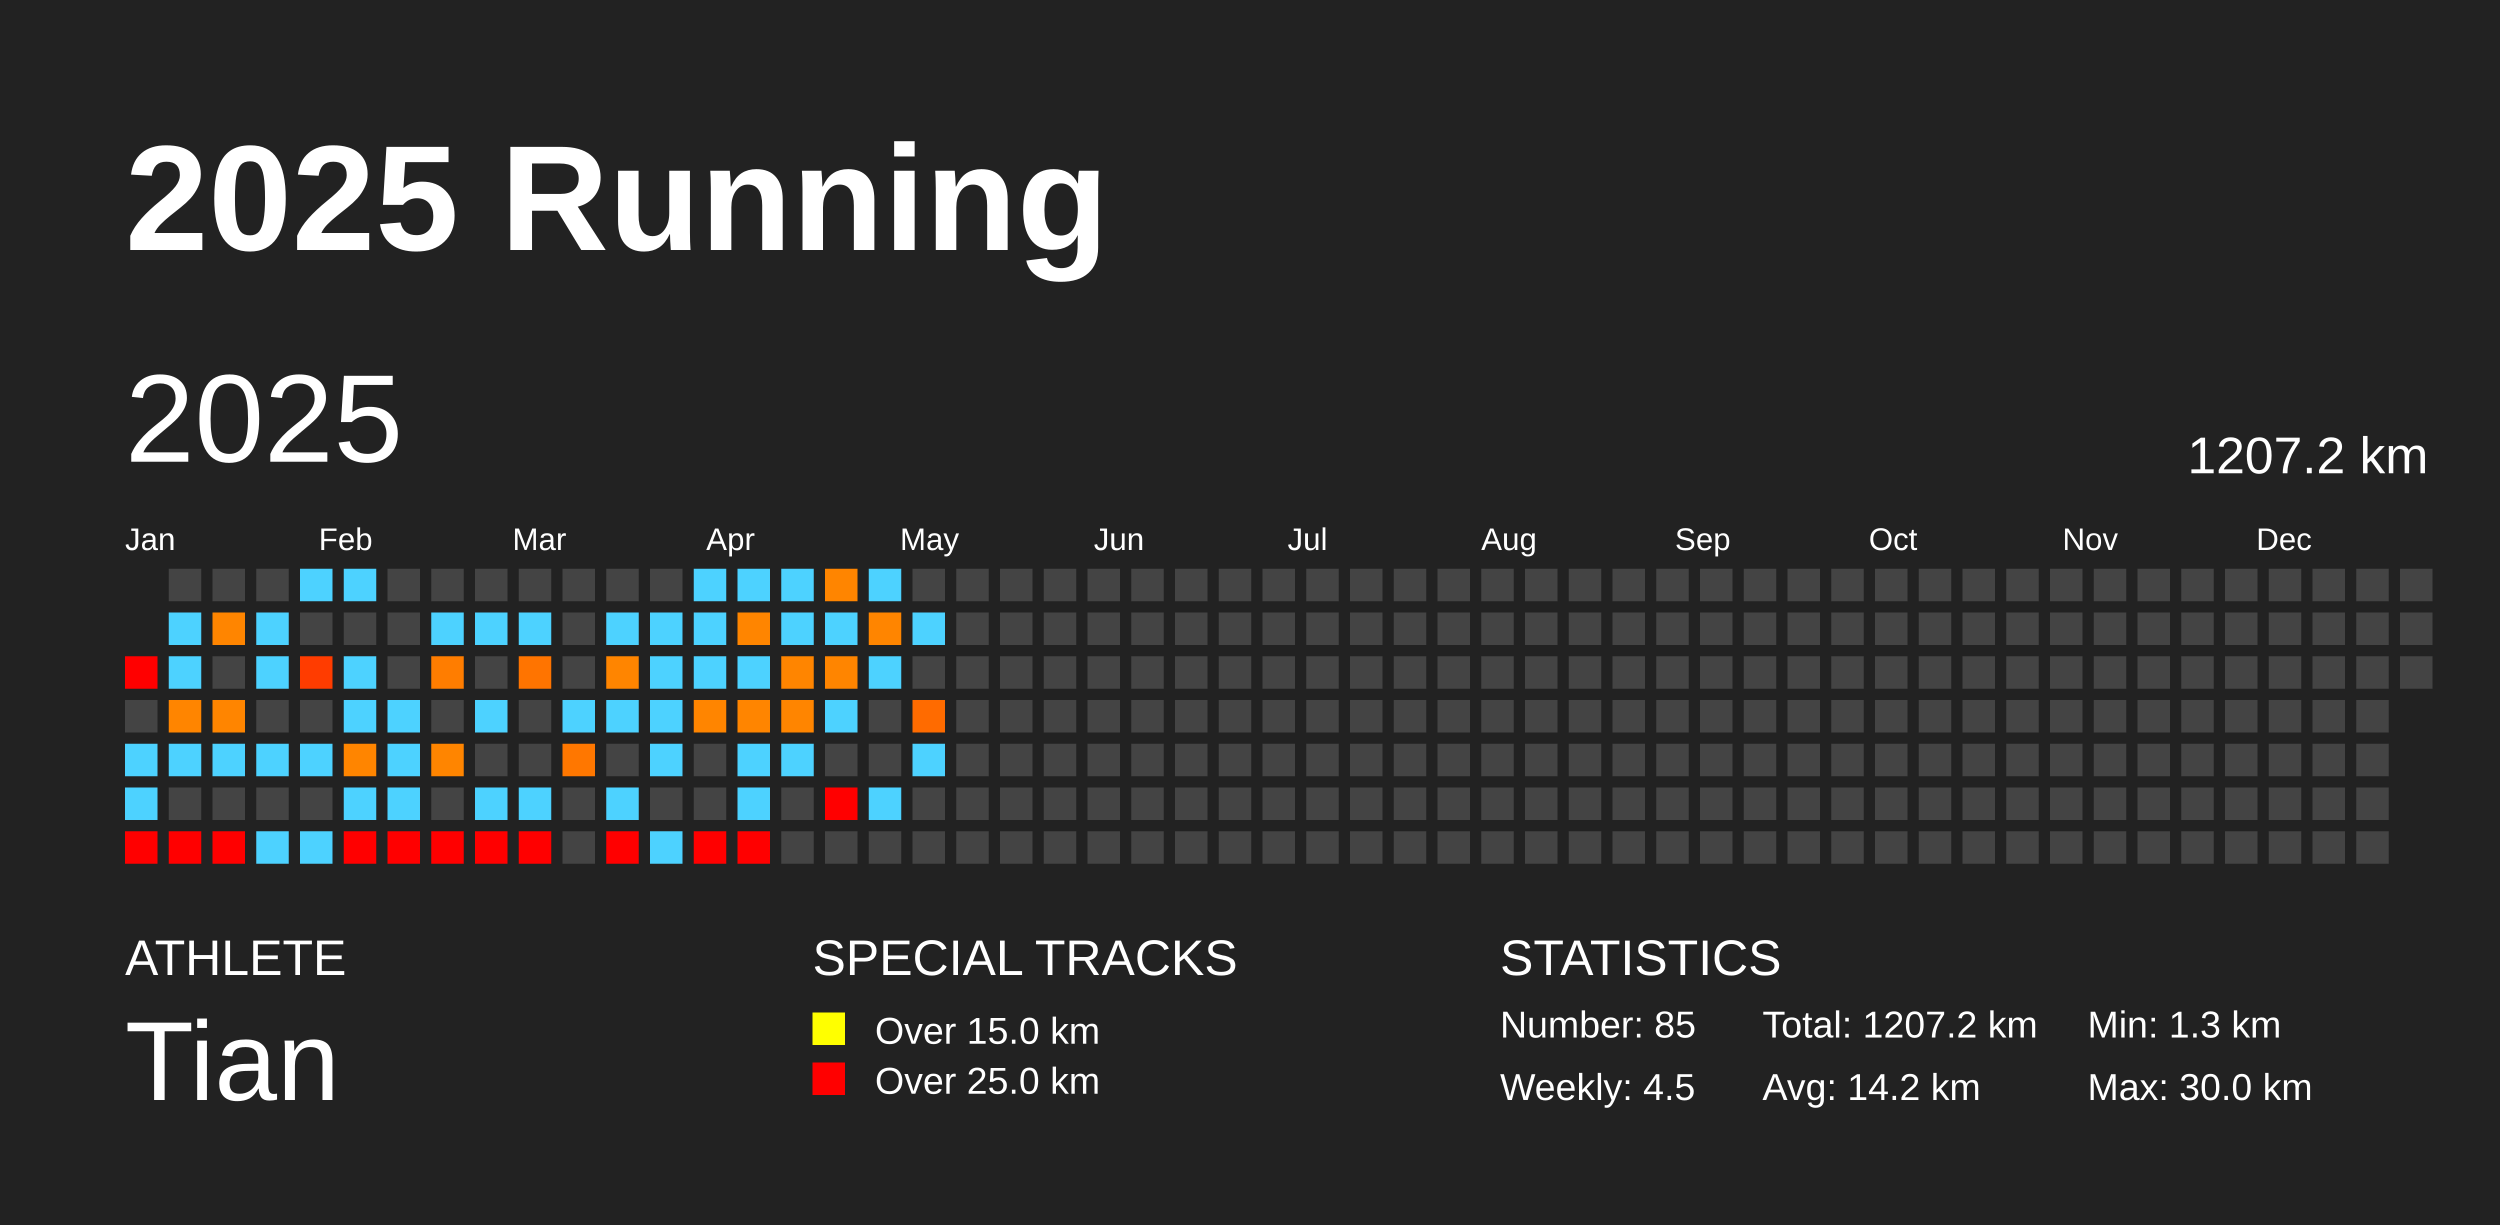
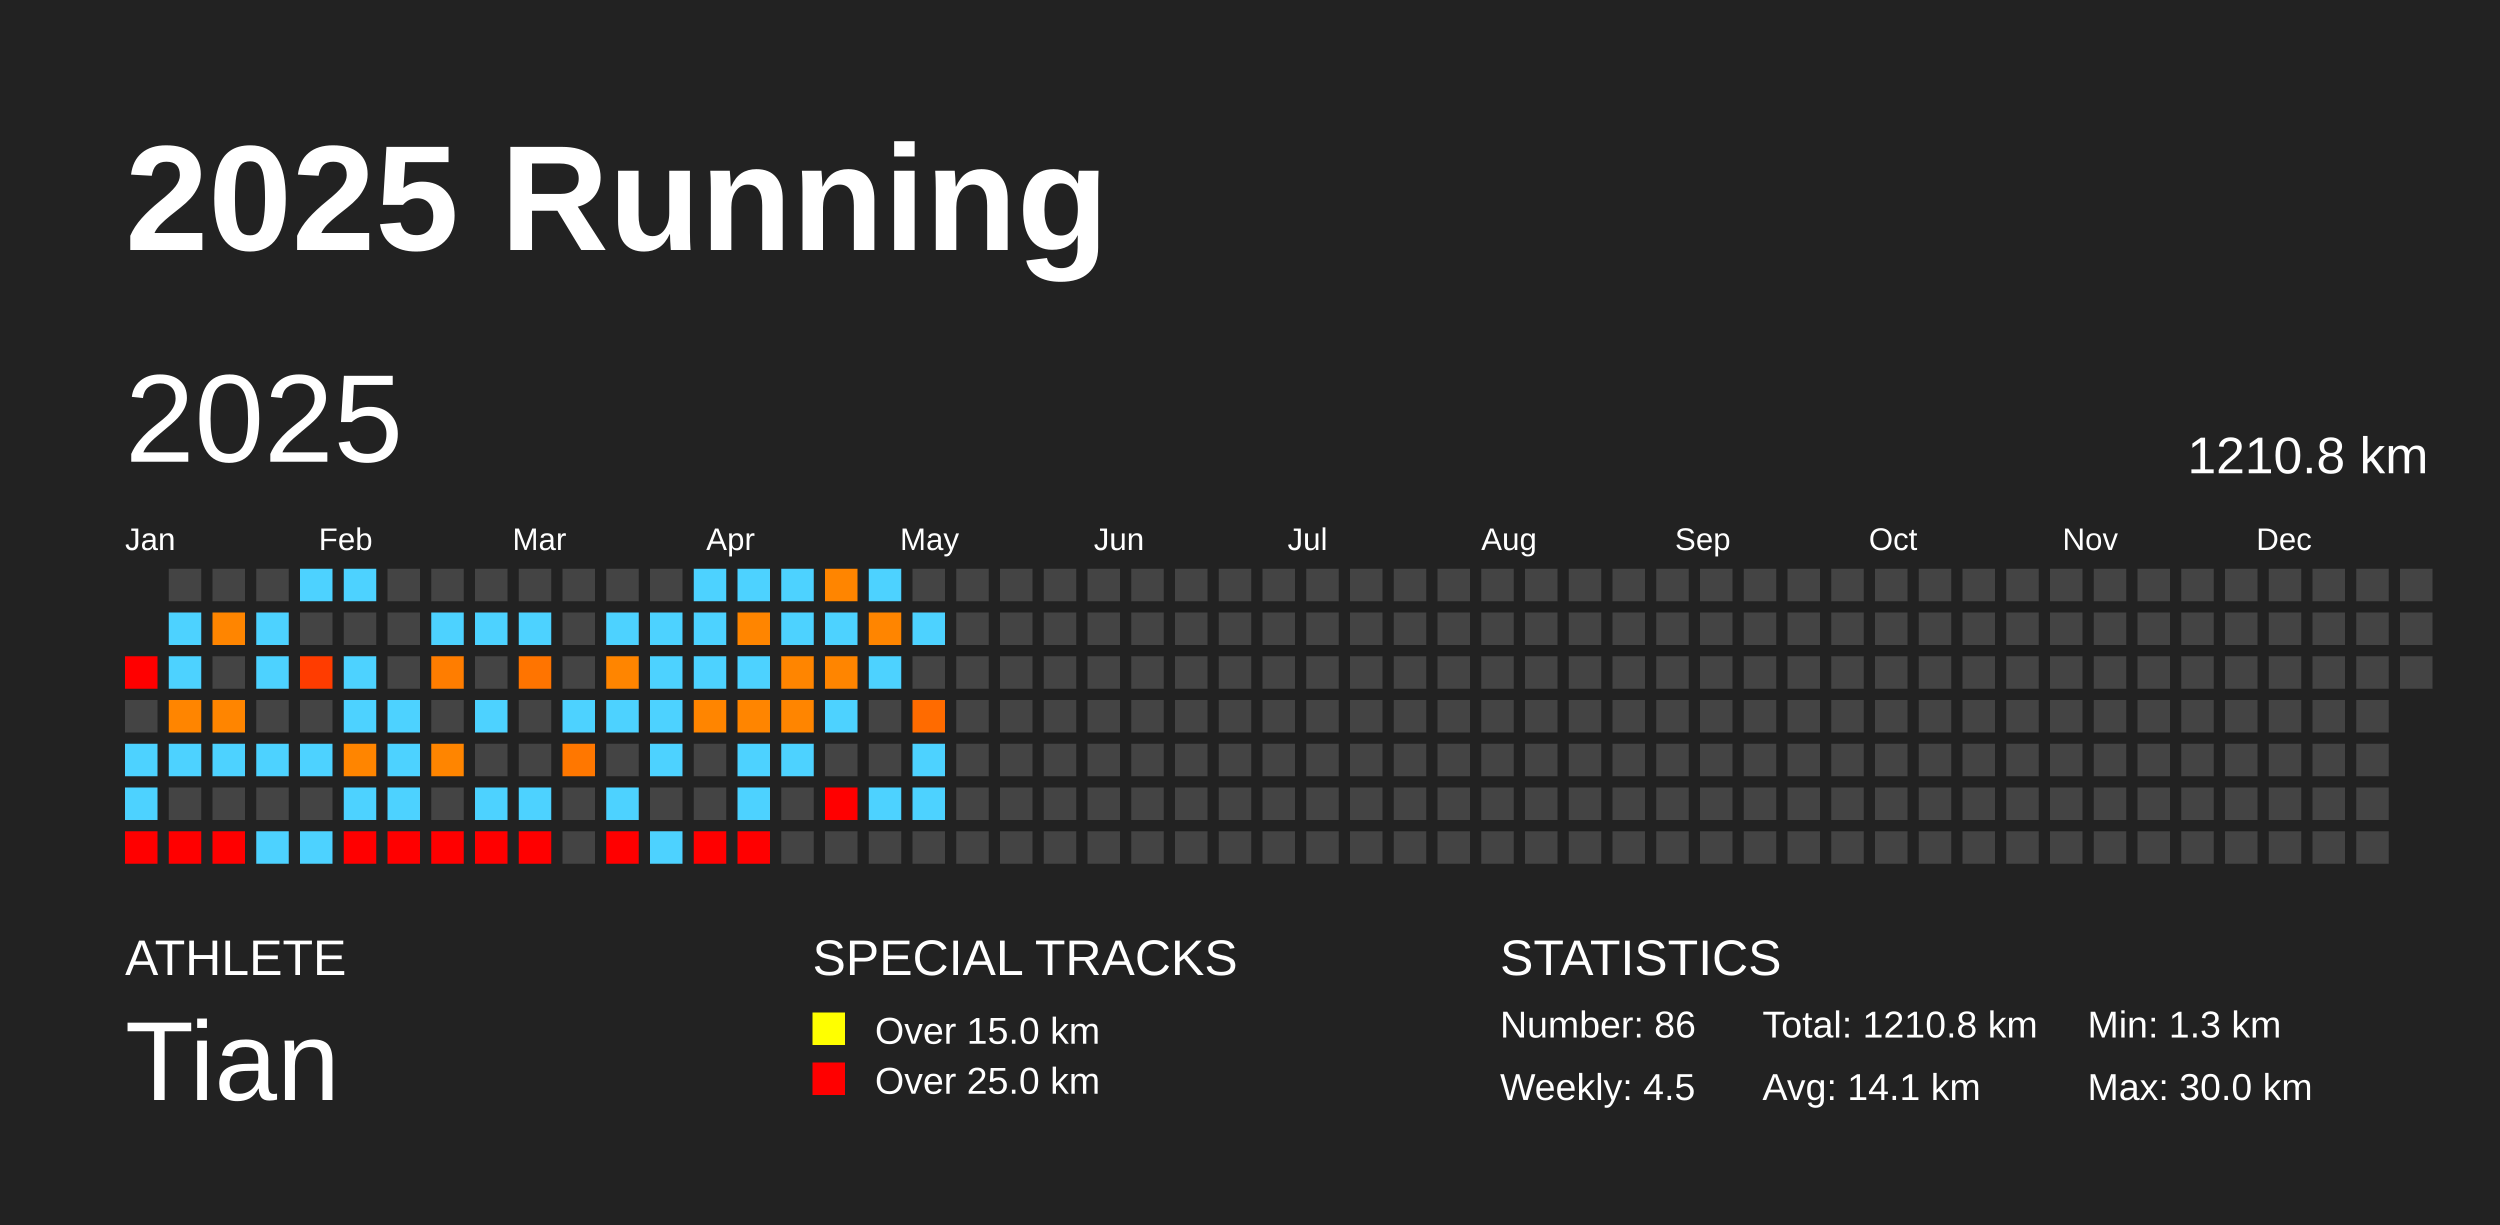
<svg xmlns="http://www.w3.org/2000/svg" baseProfile="full" height="98mm" version="1.1" viewBox="0,0,200,98" width="200mm">
  <defs />
  <rect fill="#222222" height="98" width="200" x="0" y="0" />
  <text fill="#FFFFFF" style="font-size:12px; font-family:Arial; font-weight:bold;" x="10" y="20">2025 Running</text>
  <text fill="#FFFFFF" style="font-size:4px; font-family:Arial" x="10" y="78">ATHLETE</text>
  <text fill="#FFFFFF" style="font-size:9px; font-family:Arial" x="10" y="88">Tian</text>
  <text fill="#FFFFFF" style="font-size:4px; font-family:Arial" x="65" y="78">SPECIAL TRACKS</text>
  <rect fill="yellow" height="2.6" width="2.6" x="65" y="81" />
  <text fill="#FFFFFF" style="font-size:3px; font-family:Arial" x="70" y="83.5">Over 15.0 km</text>
  <rect fill="red" height="2.6" width="2.6" x="65" y="85" />
  <text fill="#FFFFFF" style="font-size:3px; font-family:Arial" x="70" y="87.5">Over 25.0 km</text>
  <text fill="#FFFFFF" style="font-size:4px; font-family:Arial" x="120" y="78">STATISTICS</text>
-   <text fill="#FFFFFF" style="font-size:3px; font-family:Arial" x="120" y="83">Number: 85</text>
+   <text fill="#FFFFFF" style="font-size:3px; font-family:Arial" x="120" y="83">Number: 86</text>
  <text fill="#FFFFFF" style="font-size:3px; font-family:Arial" x="120" y="88">Weekly: 4.5</text>
-   <text fill="#FFFFFF" style="font-size:3px; font-family:Arial" x="141" y="83">Total: 1207.2 km</text>
-   <text fill="#FFFFFF" style="font-size:3px; font-family:Arial" x="141" y="88">Avg: 14.2 km</text>
+   <text fill="#FFFFFF" style="font-size:3px; font-family:Arial" x="141" y="83">Total: 1210.8 km</text>
+   <text fill="#FFFFFF" style="font-size:3px; font-family:Arial" x="141" y="88">Avg: 14.1 km</text>
  <text fill="#FFFFFF" style="font-size:3px; font-family:Arial" x="167" y="83">Min: 1.3 km</text>
  <text fill="#FFFFFF" style="font-size:3px; font-family:Arial" x="167" y="88">Max: 30.0 km</text>
  <text dominant-baseline="hanging" fill="#FFFFFF" style="font-size:10.0px; font-family:Arial;" x="10" y="30">2025</text>
-   <text dominant-baseline="hanging" fill="#FFFFFF" style="font-size:4.125px; font-family:Arial;" x="175" y="35">1207.2 km</text>
+   <text dominant-baseline="hanging" fill="#FFFFFF" style="font-size:4.125px; font-family:Arial;" x="175" y="35">1210.8 km</text>
  <text fill="#FFFFFF" style="font-size:2.5px; font-family:Arial" x="10.0" y="44">Jan</text>
  <text fill="#FFFFFF" style="font-size:2.5px; font-family:Arial" x="25.5" y="44">Feb</text>
  <text fill="#FFFFFF" style="font-size:2.5px; font-family:Arial" x="41.0" y="44">Mar</text>
  <text fill="#FFFFFF" style="font-size:2.5px; font-family:Arial" x="56.5" y="44">Apr</text>
  <text fill="#FFFFFF" style="font-size:2.5px; font-family:Arial" x="72.0" y="44">May</text>
  <text fill="#FFFFFF" style="font-size:2.5px; font-family:Arial" x="87.5" y="44">Jun</text>
  <text fill="#FFFFFF" style="font-size:2.5px; font-family:Arial" x="103.0" y="44">Jul</text>
  <text fill="#FFFFFF" style="font-size:2.5px; font-family:Arial" x="118.5" y="44">Aug</text>
  <text fill="#FFFFFF" style="font-size:2.5px; font-family:Arial" x="134.0" y="44">Sep</text>
  <text fill="#FFFFFF" style="font-size:2.5px; font-family:Arial" x="149.5" y="44">Oct</text>
  <text fill="#FFFFFF" style="font-size:2.5px; font-family:Arial" x="165.0" y="44">Nov</text>
  <text fill="#FFFFFF" style="font-size:2.5px; font-family:Arial" x="180.5" y="44">Dec</text>
  <rect fill="red" height="2.6" width="2.6" x="10.0" y="52.5" />
  <rect fill="#444444" height="2.6" width="2.6" x="10.0" y="56.0" />
  <rect fill="#4dd2ff" height="2.6" width="2.6" x="10.0" y="59.5" />
  <rect fill="#4dd2ff" height="2.6" width="2.6" x="10.0" y="63.0" />
  <rect fill="red" height="2.6" width="2.6" x="10.0" y="66.5" />
  <rect fill="#444444" height="2.6" width="2.6" x="13.5" y="45.5" />
  <rect fill="#4dd2ff" height="2.6" width="2.6" x="13.5" y="49.0" />
  <rect fill="#4dd2ff" height="2.6" width="2.6" x="13.5" y="52.5" />
  <rect fill="#ff8500" height="2.6" width="2.6" x="13.5" y="56.0" />
  <rect fill="#4dd2ff" height="2.6" width="2.6" x="13.5" y="59.5" />
  <rect fill="#444444" height="2.6" width="2.6" x="13.5" y="63.0" />
  <rect fill="red" height="2.6" width="2.6" x="13.5" y="66.5" />
  <rect fill="#444444" height="2.6" width="2.6" x="17.0" y="45.5" />
  <rect fill="#ff8500" height="2.6" width="2.6" x="17.0" y="49.0" />
  <rect fill="#444444" height="2.6" width="2.6" x="17.0" y="52.5" />
  <rect fill="#ff8500" height="2.6" width="2.6" x="17.0" y="56.0" />
  <rect fill="#4dd2ff" height="2.6" width="2.6" x="17.0" y="59.5" />
  <rect fill="#444444" height="2.6" width="2.6" x="17.0" y="63.0" />
  <rect fill="red" height="2.6" width="2.6" x="17.0" y="66.5" />
  <rect fill="#444444" height="2.6" width="2.6" x="20.5" y="45.5" />
  <rect fill="#4dd2ff" height="2.6" width="2.6" x="20.5" y="49.0" />
  <rect fill="#4dd2ff" height="2.6" width="2.6" x="20.5" y="52.5" />
  <rect fill="#444444" height="2.6" width="2.6" x="20.5" y="56.0" />
  <rect fill="#4dd2ff" height="2.6" width="2.6" x="20.5" y="59.5" />
  <rect fill="#444444" height="2.6" width="2.6" x="20.5" y="63.0" />
  <rect fill="#4dd2ff" height="2.6" width="2.6" x="20.5" y="66.5" />
  <rect fill="#4dd2ff" height="2.6" width="2.6" x="24.0" y="45.5" />
  <rect fill="#444444" height="2.6" width="2.6" x="24.0" y="49.0" />
  <rect fill="#ff3c00" height="2.6" width="2.6" x="24.0" y="52.5" />
  <rect fill="#444444" height="2.6" width="2.6" x="24.0" y="56.0" />
  <rect fill="#4dd2ff" height="2.6" width="2.6" x="24.0" y="59.5" />
  <rect fill="#444444" height="2.6" width="2.6" x="24.0" y="63.0" />
  <rect fill="#4dd2ff" height="2.6" width="2.6" x="24.0" y="66.5" />
  <rect fill="#4dd2ff" height="2.6" width="2.6" x="27.5" y="45.5" />
  <rect fill="#444444" height="2.6" width="2.6" x="27.5" y="49.0" />
  <rect fill="#4dd2ff" height="2.6" width="2.6" x="27.5" y="52.5" />
  <rect fill="#4dd2ff" height="2.6" width="2.6" x="27.5" y="56.0" />
  <rect fill="#ff8500" height="2.6" width="2.6" x="27.5" y="59.5" />
  <rect fill="#4dd2ff" height="2.6" width="2.6" x="27.5" y="63.0" />
  <rect fill="red" height="2.6" width="2.6" x="27.5" y="66.5" />
  <rect fill="#444444" height="2.6" width="2.6" x="31.0" y="45.5" />
  <rect fill="#444444" height="2.6" width="2.6" x="31.0" y="49.0" />
  <rect fill="#444444" height="2.6" width="2.6" x="31.0" y="52.5" />
  <rect fill="#4dd2ff" height="2.6" width="2.6" x="31.0" y="56.0" />
  <rect fill="#4dd2ff" height="2.6" width="2.6" x="31.0" y="59.5" />
  <rect fill="#4dd2ff" height="2.6" width="2.6" x="31.0" y="63.0" />
  <rect fill="red" height="2.6" width="2.6" x="31.0" y="66.5" />
  <rect fill="#444444" height="2.6" width="2.6" x="34.5" y="45.5" />
  <rect fill="#4dd2ff" height="2.6" width="2.6" x="34.5" y="49.0" />
  <rect fill="#ff7d00" height="2.6" width="2.6" x="34.5" y="52.5" />
  <rect fill="#444444" height="2.6" width="2.6" x="34.5" y="56.0" />
  <rect fill="#ff8500" height="2.6" width="2.6" x="34.5" y="59.5" />
  <rect fill="#444444" height="2.6" width="2.6" x="34.5" y="63.0" />
  <rect fill="red" height="2.6" width="2.6" x="34.5" y="66.5" />
  <rect fill="#444444" height="2.6" width="2.6" x="38.0" y="45.5" />
  <rect fill="#4dd2ff" height="2.6" width="2.6" x="38.0" y="49.0" />
  <rect fill="#444444" height="2.6" width="2.6" x="38.0" y="52.5" />
  <rect fill="#4dd2ff" height="2.6" width="2.6" x="38.0" y="56.0" />
  <rect fill="#444444" height="2.6" width="2.6" x="38.0" y="59.5" />
  <rect fill="#4dd2ff" height="2.6" width="2.6" x="38.0" y="63.0" />
  <rect fill="red" height="2.6" width="2.6" x="38.0" y="66.5" />
  <rect fill="#444444" height="2.6" width="2.6" x="41.5" y="45.5" />
  <rect fill="#4dd2ff" height="2.6" width="2.6" x="41.5" y="49.0" />
  <rect fill="#ff7400" height="2.6" width="2.6" x="41.5" y="52.5" />
  <rect fill="#444444" height="2.6" width="2.6" x="41.5" y="56.0" />
  <rect fill="#444444" height="2.6" width="2.6" x="41.5" y="59.5" />
  <rect fill="#4dd2ff" height="2.6" width="2.6" x="41.5" y="63.0" />
  <rect fill="red" height="2.6" width="2.6" x="41.5" y="66.5" />
  <rect fill="#444444" height="2.6" width="2.6" x="45.0" y="45.5" />
  <rect fill="#444444" height="2.6" width="2.6" x="45.0" y="49.0" />
  <rect fill="#444444" height="2.6" width="2.6" x="45.0" y="52.5" />
  <rect fill="#4dd2ff" height="2.6" width="2.6" x="45.0" y="56.0" />
  <rect fill="#ff7700" height="2.6" width="2.6" x="45.0" y="59.5" />
  <rect fill="#444444" height="2.6" width="2.6" x="45.0" y="63.0" />
  <rect fill="#444444" height="2.6" width="2.6" x="45.0" y="66.5" />
  <rect fill="#444444" height="2.6" width="2.6" x="48.5" y="45.5" />
  <rect fill="#4dd2ff" height="2.6" width="2.6" x="48.5" y="49.0" />
  <rect fill="#ff8500" height="2.6" width="2.6" x="48.5" y="52.5" />
  <rect fill="#4dd2ff" height="2.6" width="2.6" x="48.5" y="56.0" />
  <rect fill="#444444" height="2.6" width="2.6" x="48.5" y="59.5" />
  <rect fill="#4dd2ff" height="2.6" width="2.6" x="48.5" y="63.0" />
  <rect fill="red" height="2.6" width="2.6" x="48.5" y="66.5" />
  <rect fill="#444444" height="2.6" width="2.6" x="52.0" y="45.5" />
  <rect fill="#4dd2ff" height="2.6" width="2.6" x="52.0" y="49.0" />
  <rect fill="#4dd2ff" height="2.6" width="2.6" x="52.0" y="52.5" />
  <rect fill="#4dd2ff" height="2.6" width="2.6" x="52.0" y="56.0" />
  <rect fill="#4dd2ff" height="2.6" width="2.6" x="52.0" y="59.5" />
  <rect fill="#444444" height="2.6" width="2.6" x="52.0" y="63.0" />
  <rect fill="#4dd2ff" height="2.6" width="2.6" x="52.0" y="66.5" />
  <rect fill="#4dd2ff" height="2.6" width="2.6" x="55.5" y="45.5" />
  <rect fill="#4dd2ff" height="2.6" width="2.6" x="55.5" y="49.0" />
  <rect fill="#4dd2ff" height="2.6" width="2.6" x="55.5" y="52.5" />
  <rect fill="#ff8500" height="2.6" width="2.6" x="55.5" y="56.0" />
  <rect fill="#444444" height="2.6" width="2.6" x="55.5" y="59.5" />
  <rect fill="#444444" height="2.6" width="2.6" x="55.5" y="63.0" />
  <rect fill="red" height="2.6" width="2.6" x="55.5" y="66.5" />
  <rect fill="#4dd2ff" height="2.6" width="2.6" x="59.0" y="45.5" />
  <rect fill="#ff8500" height="2.6" width="2.6" x="59.0" y="49.0" />
  <rect fill="#4dd2ff" height="2.6" width="2.6" x="59.0" y="52.5" />
  <rect fill="#ff8500" height="2.6" width="2.6" x="59.0" y="56.0" />
  <rect fill="#4dd2ff" height="2.6" width="2.6" x="59.0" y="59.5" />
  <rect fill="#4dd2ff" height="2.6" width="2.6" x="59.0" y="63.0" />
  <rect fill="red" height="2.6" width="2.6" x="59.0" y="66.5" />
  <rect fill="#4dd2ff" height="2.6" width="2.6" x="62.5" y="45.5" />
  <rect fill="#4dd2ff" height="2.6" width="2.6" x="62.5" y="49.0" />
  <rect fill="#ff8500" height="2.6" width="2.6" x="62.5" y="52.5" />
  <rect fill="#ff8500" height="2.6" width="2.6" x="62.5" y="56.0" />
  <rect fill="#4dd2ff" height="2.6" width="2.6" x="62.5" y="59.5" />
  <rect fill="#444444" height="2.6" width="2.6" x="62.5" y="63.0" />
  <rect fill="#444444" height="2.6" width="2.6" x="62.5" y="66.5" />
  <rect fill="#ff8500" height="2.6" width="2.6" x="66.0" y="45.5" />
  <rect fill="#4dd2ff" height="2.6" width="2.6" x="66.0" y="49.0" />
  <rect fill="#ff8500" height="2.6" width="2.6" x="66.0" y="52.5" />
  <rect fill="#4dd2ff" height="2.6" width="2.6" x="66.0" y="56.0" />
  <rect fill="#444444" height="2.6" width="2.6" x="66.0" y="59.5" />
  <rect fill="red" height="2.6" width="2.6" x="66.0" y="63.0" />
  <rect fill="#444444" height="2.6" width="2.6" x="66.0" y="66.5" />
  <rect fill="#4dd2ff" height="2.6" width="2.6" x="69.5" y="45.5" />
  <rect fill="#ff8500" height="2.6" width="2.6" x="69.5" y="49.0" />
  <rect fill="#4dd2ff" height="2.6" width="2.6" x="69.5" y="52.5" />
  <rect fill="#444444" height="2.6" width="2.6" x="69.5" y="56.0" />
  <rect fill="#444444" height="2.6" width="2.6" x="69.5" y="59.5" />
  <rect fill="#4dd2ff" height="2.6" width="2.6" x="69.5" y="63.0" />
  <rect fill="#444444" height="2.6" width="2.6" x="69.5" y="66.5" />
  <rect fill="#444444" height="2.6" width="2.6" x="73.0" y="45.5" />
  <rect fill="#4dd2ff" height="2.6" width="2.6" x="73.0" y="49.0" />
  <rect fill="#444444" height="2.6" width="2.6" x="73.0" y="52.5" />
  <rect fill="#ff6b00" height="2.6" width="2.6" x="73.0" y="56.0" />
  <rect fill="#4dd2ff" height="2.6" width="2.6" x="73.0" y="59.5" />
-   <rect fill="#444444" height="2.6" width="2.6" x="73.0" y="63.0" />
+   <rect fill="#4dd2ff" height="2.6" width="2.6" x="73.0" y="63.0" />
  <rect fill="#444444" height="2.6" width="2.6" x="73.0" y="66.5" />
  <rect fill="#444444" height="2.6" width="2.6" x="76.5" y="45.5" />
  <rect fill="#444444" height="2.6" width="2.6" x="76.5" y="49.0" />
  <rect fill="#444444" height="2.6" width="2.6" x="76.5" y="52.5" />
  <rect fill="#444444" height="2.6" width="2.6" x="76.5" y="56.0" />
  <rect fill="#444444" height="2.6" width="2.6" x="76.5" y="59.5" />
  <rect fill="#444444" height="2.6" width="2.6" x="76.5" y="63.0" />
  <rect fill="#444444" height="2.6" width="2.6" x="76.5" y="66.5" />
  <rect fill="#444444" height="2.6" width="2.6" x="80.0" y="45.5" />
  <rect fill="#444444" height="2.6" width="2.6" x="80.0" y="49.0" />
  <rect fill="#444444" height="2.6" width="2.6" x="80.0" y="52.5" />
  <rect fill="#444444" height="2.6" width="2.6" x="80.0" y="56.0" />
  <rect fill="#444444" height="2.6" width="2.6" x="80.0" y="59.5" />
  <rect fill="#444444" height="2.6" width="2.6" x="80.0" y="63.0" />
  <rect fill="#444444" height="2.6" width="2.6" x="80.0" y="66.5" />
  <rect fill="#444444" height="2.6" width="2.6" x="83.5" y="45.5" />
  <rect fill="#444444" height="2.6" width="2.6" x="83.5" y="49.0" />
  <rect fill="#444444" height="2.6" width="2.6" x="83.5" y="52.5" />
  <rect fill="#444444" height="2.6" width="2.6" x="83.5" y="56.0" />
  <rect fill="#444444" height="2.6" width="2.6" x="83.5" y="59.5" />
  <rect fill="#444444" height="2.6" width="2.6" x="83.5" y="63.0" />
  <rect fill="#444444" height="2.6" width="2.6" x="83.5" y="66.5" />
  <rect fill="#444444" height="2.6" width="2.6" x="87.0" y="45.5" />
  <rect fill="#444444" height="2.6" width="2.6" x="87.0" y="49.0" />
  <rect fill="#444444" height="2.6" width="2.6" x="87.0" y="52.5" />
  <rect fill="#444444" height="2.6" width="2.6" x="87.0" y="56.0" />
  <rect fill="#444444" height="2.6" width="2.6" x="87.0" y="59.5" />
  <rect fill="#444444" height="2.6" width="2.6" x="87.0" y="63.0" />
  <rect fill="#444444" height="2.6" width="2.6" x="87.0" y="66.5" />
  <rect fill="#444444" height="2.6" width="2.6" x="90.5" y="45.5" />
  <rect fill="#444444" height="2.6" width="2.6" x="90.5" y="49.0" />
  <rect fill="#444444" height="2.6" width="2.6" x="90.5" y="52.5" />
  <rect fill="#444444" height="2.6" width="2.6" x="90.5" y="56.0" />
  <rect fill="#444444" height="2.6" width="2.6" x="90.5" y="59.5" />
  <rect fill="#444444" height="2.6" width="2.6" x="90.5" y="63.0" />
  <rect fill="#444444" height="2.6" width="2.6" x="90.5" y="66.5" />
  <rect fill="#444444" height="2.6" width="2.6" x="94.0" y="45.5" />
  <rect fill="#444444" height="2.6" width="2.6" x="94.0" y="49.0" />
  <rect fill="#444444" height="2.6" width="2.6" x="94.0" y="52.5" />
  <rect fill="#444444" height="2.6" width="2.6" x="94.0" y="56.0" />
  <rect fill="#444444" height="2.6" width="2.6" x="94.0" y="59.5" />
  <rect fill="#444444" height="2.6" width="2.6" x="94.0" y="63.0" />
  <rect fill="#444444" height="2.6" width="2.6" x="94.0" y="66.5" />
  <rect fill="#444444" height="2.6" width="2.6" x="97.5" y="45.5" />
  <rect fill="#444444" height="2.6" width="2.6" x="97.5" y="49.0" />
  <rect fill="#444444" height="2.6" width="2.6" x="97.5" y="52.5" />
  <rect fill="#444444" height="2.6" width="2.6" x="97.5" y="56.0" />
  <rect fill="#444444" height="2.6" width="2.6" x="97.5" y="59.5" />
  <rect fill="#444444" height="2.6" width="2.6" x="97.5" y="63.0" />
  <rect fill="#444444" height="2.6" width="2.6" x="97.5" y="66.5" />
  <rect fill="#444444" height="2.6" width="2.6" x="101.0" y="45.5" />
  <rect fill="#444444" height="2.6" width="2.6" x="101.0" y="49.0" />
  <rect fill="#444444" height="2.6" width="2.6" x="101.0" y="52.5" />
  <rect fill="#444444" height="2.6" width="2.6" x="101.0" y="56.0" />
  <rect fill="#444444" height="2.6" width="2.6" x="101.0" y="59.5" />
  <rect fill="#444444" height="2.6" width="2.6" x="101.0" y="63.0" />
  <rect fill="#444444" height="2.6" width="2.6" x="101.0" y="66.5" />
  <rect fill="#444444" height="2.6" width="2.6" x="104.5" y="45.5" />
  <rect fill="#444444" height="2.6" width="2.6" x="104.5" y="49.0" />
  <rect fill="#444444" height="2.6" width="2.6" x="104.5" y="52.5" />
  <rect fill="#444444" height="2.6" width="2.6" x="104.5" y="56.0" />
  <rect fill="#444444" height="2.6" width="2.6" x="104.5" y="59.5" />
  <rect fill="#444444" height="2.6" width="2.6" x="104.5" y="63.0" />
  <rect fill="#444444" height="2.6" width="2.6" x="104.5" y="66.5" />
  <rect fill="#444444" height="2.6" width="2.6" x="108.0" y="45.5" />
  <rect fill="#444444" height="2.6" width="2.6" x="108.0" y="49.0" />
  <rect fill="#444444" height="2.6" width="2.6" x="108.0" y="52.5" />
  <rect fill="#444444" height="2.6" width="2.6" x="108.0" y="56.0" />
  <rect fill="#444444" height="2.6" width="2.6" x="108.0" y="59.5" />
  <rect fill="#444444" height="2.6" width="2.6" x="108.0" y="63.0" />
  <rect fill="#444444" height="2.6" width="2.6" x="108.0" y="66.5" />
  <rect fill="#444444" height="2.6" width="2.6" x="111.5" y="45.5" />
  <rect fill="#444444" height="2.6" width="2.6" x="111.5" y="49.0" />
  <rect fill="#444444" height="2.6" width="2.6" x="111.5" y="52.5" />
  <rect fill="#444444" height="2.6" width="2.6" x="111.5" y="56.0" />
  <rect fill="#444444" height="2.6" width="2.6" x="111.5" y="59.5" />
  <rect fill="#444444" height="2.6" width="2.6" x="111.5" y="63.0" />
  <rect fill="#444444" height="2.6" width="2.6" x="111.5" y="66.5" />
  <rect fill="#444444" height="2.6" width="2.6" x="115.0" y="45.5" />
  <rect fill="#444444" height="2.6" width="2.6" x="115.0" y="49.0" />
  <rect fill="#444444" height="2.6" width="2.6" x="115.0" y="52.5" />
  <rect fill="#444444" height="2.6" width="2.6" x="115.0" y="56.0" />
  <rect fill="#444444" height="2.6" width="2.6" x="115.0" y="59.5" />
  <rect fill="#444444" height="2.6" width="2.6" x="115.0" y="63.0" />
  <rect fill="#444444" height="2.6" width="2.6" x="115.0" y="66.5" />
  <rect fill="#444444" height="2.6" width="2.6" x="118.5" y="45.5" />
  <rect fill="#444444" height="2.6" width="2.6" x="118.5" y="49.0" />
  <rect fill="#444444" height="2.6" width="2.6" x="118.5" y="52.5" />
  <rect fill="#444444" height="2.6" width="2.6" x="118.5" y="56.0" />
  <rect fill="#444444" height="2.6" width="2.6" x="118.5" y="59.5" />
  <rect fill="#444444" height="2.6" width="2.6" x="118.5" y="63.0" />
  <rect fill="#444444" height="2.6" width="2.6" x="118.5" y="66.5" />
  <rect fill="#444444" height="2.6" width="2.6" x="122.0" y="45.5" />
  <rect fill="#444444" height="2.6" width="2.6" x="122.0" y="49.0" />
  <rect fill="#444444" height="2.6" width="2.6" x="122.0" y="52.5" />
  <rect fill="#444444" height="2.6" width="2.6" x="122.0" y="56.0" />
  <rect fill="#444444" height="2.6" width="2.6" x="122.0" y="59.5" />
  <rect fill="#444444" height="2.6" width="2.6" x="122.0" y="63.0" />
  <rect fill="#444444" height="2.6" width="2.6" x="122.0" y="66.5" />
  <rect fill="#444444" height="2.6" width="2.6" x="125.5" y="45.5" />
  <rect fill="#444444" height="2.6" width="2.6" x="125.5" y="49.0" />
  <rect fill="#444444" height="2.6" width="2.6" x="125.5" y="52.5" />
  <rect fill="#444444" height="2.6" width="2.6" x="125.5" y="56.0" />
  <rect fill="#444444" height="2.6" width="2.6" x="125.5" y="59.5" />
  <rect fill="#444444" height="2.6" width="2.6" x="125.5" y="63.0" />
  <rect fill="#444444" height="2.6" width="2.6" x="125.5" y="66.5" />
  <rect fill="#444444" height="2.6" width="2.6" x="129.0" y="45.5" />
  <rect fill="#444444" height="2.6" width="2.6" x="129.0" y="49.0" />
  <rect fill="#444444" height="2.6" width="2.6" x="129.0" y="52.5" />
  <rect fill="#444444" height="2.6" width="2.6" x="129.0" y="56.0" />
  <rect fill="#444444" height="2.6" width="2.6" x="129.0" y="59.5" />
  <rect fill="#444444" height="2.6" width="2.6" x="129.0" y="63.0" />
  <rect fill="#444444" height="2.6" width="2.6" x="129.0" y="66.5" />
  <rect fill="#444444" height="2.6" width="2.6" x="132.5" y="45.5" />
  <rect fill="#444444" height="2.6" width="2.6" x="132.5" y="49.0" />
  <rect fill="#444444" height="2.6" width="2.6" x="132.5" y="52.5" />
  <rect fill="#444444" height="2.6" width="2.6" x="132.5" y="56.0" />
  <rect fill="#444444" height="2.6" width="2.6" x="132.5" y="59.5" />
  <rect fill="#444444" height="2.6" width="2.6" x="132.5" y="63.0" />
  <rect fill="#444444" height="2.6" width="2.6" x="132.5" y="66.5" />
  <rect fill="#444444" height="2.6" width="2.6" x="136.0" y="45.5" />
  <rect fill="#444444" height="2.6" width="2.6" x="136.0" y="49.0" />
  <rect fill="#444444" height="2.6" width="2.6" x="136.0" y="52.5" />
  <rect fill="#444444" height="2.6" width="2.6" x="136.0" y="56.0" />
  <rect fill="#444444" height="2.6" width="2.6" x="136.0" y="59.5" />
  <rect fill="#444444" height="2.6" width="2.6" x="136.0" y="63.0" />
  <rect fill="#444444" height="2.6" width="2.6" x="136.0" y="66.5" />
  <rect fill="#444444" height="2.6" width="2.6" x="139.5" y="45.5" />
  <rect fill="#444444" height="2.6" width="2.6" x="139.5" y="49.0" />
  <rect fill="#444444" height="2.6" width="2.6" x="139.5" y="52.5" />
  <rect fill="#444444" height="2.6" width="2.6" x="139.5" y="56.0" />
  <rect fill="#444444" height="2.6" width="2.6" x="139.5" y="59.5" />
  <rect fill="#444444" height="2.6" width="2.6" x="139.5" y="63.0" />
  <rect fill="#444444" height="2.6" width="2.6" x="139.5" y="66.5" />
  <rect fill="#444444" height="2.6" width="2.6" x="143.0" y="45.5" />
  <rect fill="#444444" height="2.6" width="2.6" x="143.0" y="49.0" />
  <rect fill="#444444" height="2.6" width="2.6" x="143.0" y="52.5" />
  <rect fill="#444444" height="2.6" width="2.6" x="143.0" y="56.0" />
  <rect fill="#444444" height="2.6" width="2.6" x="143.0" y="59.5" />
  <rect fill="#444444" height="2.6" width="2.6" x="143.0" y="63.0" />
  <rect fill="#444444" height="2.6" width="2.6" x="143.0" y="66.5" />
  <rect fill="#444444" height="2.6" width="2.6" x="146.5" y="45.5" />
  <rect fill="#444444" height="2.6" width="2.6" x="146.5" y="49.0" />
  <rect fill="#444444" height="2.6" width="2.6" x="146.5" y="52.5" />
  <rect fill="#444444" height="2.6" width="2.6" x="146.5" y="56.0" />
  <rect fill="#444444" height="2.6" width="2.6" x="146.5" y="59.5" />
  <rect fill="#444444" height="2.6" width="2.6" x="146.5" y="63.0" />
  <rect fill="#444444" height="2.6" width="2.6" x="146.5" y="66.5" />
  <rect fill="#444444" height="2.6" width="2.6" x="150.0" y="45.5" />
  <rect fill="#444444" height="2.6" width="2.6" x="150.0" y="49.0" />
  <rect fill="#444444" height="2.6" width="2.6" x="150.0" y="52.5" />
  <rect fill="#444444" height="2.6" width="2.6" x="150.0" y="56.0" />
  <rect fill="#444444" height="2.6" width="2.6" x="150.0" y="59.5" />
  <rect fill="#444444" height="2.6" width="2.6" x="150.0" y="63.0" />
  <rect fill="#444444" height="2.6" width="2.6" x="150.0" y="66.5" />
  <rect fill="#444444" height="2.6" width="2.6" x="153.5" y="45.5" />
  <rect fill="#444444" height="2.6" width="2.6" x="153.5" y="49.0" />
  <rect fill="#444444" height="2.6" width="2.6" x="153.5" y="52.5" />
  <rect fill="#444444" height="2.6" width="2.6" x="153.5" y="56.0" />
  <rect fill="#444444" height="2.6" width="2.6" x="153.5" y="59.5" />
  <rect fill="#444444" height="2.6" width="2.6" x="153.5" y="63.0" />
  <rect fill="#444444" height="2.6" width="2.6" x="153.5" y="66.5" />
  <rect fill="#444444" height="2.6" width="2.6" x="157.0" y="45.5" />
  <rect fill="#444444" height="2.6" width="2.6" x="157.0" y="49.0" />
  <rect fill="#444444" height="2.6" width="2.6" x="157.0" y="52.5" />
  <rect fill="#444444" height="2.6" width="2.6" x="157.0" y="56.0" />
  <rect fill="#444444" height="2.6" width="2.6" x="157.0" y="59.5" />
  <rect fill="#444444" height="2.6" width="2.6" x="157.0" y="63.0" />
  <rect fill="#444444" height="2.6" width="2.6" x="157.0" y="66.5" />
  <rect fill="#444444" height="2.6" width="2.6" x="160.5" y="45.5" />
  <rect fill="#444444" height="2.6" width="2.6" x="160.5" y="49.0" />
  <rect fill="#444444" height="2.6" width="2.6" x="160.5" y="52.5" />
  <rect fill="#444444" height="2.6" width="2.6" x="160.5" y="56.0" />
  <rect fill="#444444" height="2.6" width="2.6" x="160.5" y="59.5" />
  <rect fill="#444444" height="2.6" width="2.6" x="160.5" y="63.0" />
  <rect fill="#444444" height="2.6" width="2.6" x="160.5" y="66.5" />
  <rect fill="#444444" height="2.6" width="2.6" x="164.0" y="45.5" />
  <rect fill="#444444" height="2.6" width="2.6" x="164.0" y="49.0" />
  <rect fill="#444444" height="2.6" width="2.6" x="164.0" y="52.5" />
  <rect fill="#444444" height="2.6" width="2.6" x="164.0" y="56.0" />
  <rect fill="#444444" height="2.6" width="2.6" x="164.0" y="59.5" />
  <rect fill="#444444" height="2.6" width="2.6" x="164.0" y="63.0" />
  <rect fill="#444444" height="2.6" width="2.6" x="164.0" y="66.5" />
  <rect fill="#444444" height="2.6" width="2.6" x="167.5" y="45.5" />
  <rect fill="#444444" height="2.6" width="2.6" x="167.5" y="49.0" />
  <rect fill="#444444" height="2.6" width="2.6" x="167.5" y="52.5" />
  <rect fill="#444444" height="2.6" width="2.6" x="167.5" y="56.0" />
  <rect fill="#444444" height="2.6" width="2.6" x="167.5" y="59.5" />
  <rect fill="#444444" height="2.6" width="2.6" x="167.5" y="63.0" />
  <rect fill="#444444" height="2.6" width="2.6" x="167.5" y="66.5" />
  <rect fill="#444444" height="2.6" width="2.6" x="171.0" y="45.5" />
  <rect fill="#444444" height="2.6" width="2.6" x="171.0" y="49.0" />
  <rect fill="#444444" height="2.6" width="2.6" x="171.0" y="52.5" />
  <rect fill="#444444" height="2.6" width="2.6" x="171.0" y="56.0" />
  <rect fill="#444444" height="2.6" width="2.6" x="171.0" y="59.5" />
  <rect fill="#444444" height="2.6" width="2.6" x="171.0" y="63.0" />
  <rect fill="#444444" height="2.6" width="2.6" x="171.0" y="66.5" />
  <rect fill="#444444" height="2.6" width="2.6" x="174.5" y="45.5" />
  <rect fill="#444444" height="2.6" width="2.6" x="174.5" y="49.0" />
  <rect fill="#444444" height="2.6" width="2.6" x="174.5" y="52.5" />
  <rect fill="#444444" height="2.6" width="2.6" x="174.5" y="56.0" />
  <rect fill="#444444" height="2.6" width="2.6" x="174.5" y="59.5" />
  <rect fill="#444444" height="2.6" width="2.6" x="174.5" y="63.0" />
  <rect fill="#444444" height="2.6" width="2.6" x="174.5" y="66.5" />
  <rect fill="#444444" height="2.6" width="2.6" x="178.0" y="45.5" />
  <rect fill="#444444" height="2.6" width="2.6" x="178.0" y="49.0" />
  <rect fill="#444444" height="2.6" width="2.6" x="178.0" y="52.5" />
  <rect fill="#444444" height="2.6" width="2.6" x="178.0" y="56.0" />
  <rect fill="#444444" height="2.6" width="2.6" x="178.0" y="59.5" />
  <rect fill="#444444" height="2.6" width="2.6" x="178.0" y="63.0" />
  <rect fill="#444444" height="2.6" width="2.6" x="178.0" y="66.5" />
  <rect fill="#444444" height="2.6" width="2.6" x="181.5" y="45.5" />
  <rect fill="#444444" height="2.6" width="2.6" x="181.5" y="49.0" />
  <rect fill="#444444" height="2.6" width="2.6" x="181.5" y="52.5" />
  <rect fill="#444444" height="2.6" width="2.6" x="181.5" y="56.0" />
  <rect fill="#444444" height="2.6" width="2.6" x="181.5" y="59.5" />
  <rect fill="#444444" height="2.6" width="2.6" x="181.5" y="63.0" />
  <rect fill="#444444" height="2.6" width="2.6" x="181.5" y="66.5" />
  <rect fill="#444444" height="2.6" width="2.6" x="185.0" y="45.5" />
  <rect fill="#444444" height="2.6" width="2.6" x="185.0" y="49.0" />
  <rect fill="#444444" height="2.6" width="2.6" x="185.0" y="52.5" />
  <rect fill="#444444" height="2.6" width="2.6" x="185.0" y="56.0" />
  <rect fill="#444444" height="2.6" width="2.6" x="185.0" y="59.5" />
  <rect fill="#444444" height="2.6" width="2.6" x="185.0" y="63.0" />
  <rect fill="#444444" height="2.6" width="2.6" x="185.0" y="66.5" />
  <rect fill="#444444" height="2.6" width="2.6" x="188.5" y="45.5" />
  <rect fill="#444444" height="2.6" width="2.6" x="188.5" y="49.0" />
  <rect fill="#444444" height="2.6" width="2.6" x="188.5" y="52.5" />
  <rect fill="#444444" height="2.6" width="2.6" x="188.5" y="56.0" />
  <rect fill="#444444" height="2.6" width="2.6" x="188.5" y="59.5" />
  <rect fill="#444444" height="2.6" width="2.6" x="188.5" y="63.0" />
  <rect fill="#444444" height="2.6" width="2.6" x="188.5" y="66.5" />
  <rect fill="#444444" height="2.6" width="2.6" x="192.0" y="45.5" />
  <rect fill="#444444" height="2.6" width="2.6" x="192.0" y="49.0" />
  <rect fill="#444444" height="2.6" width="2.6" x="192.0" y="52.5" />
</svg>
